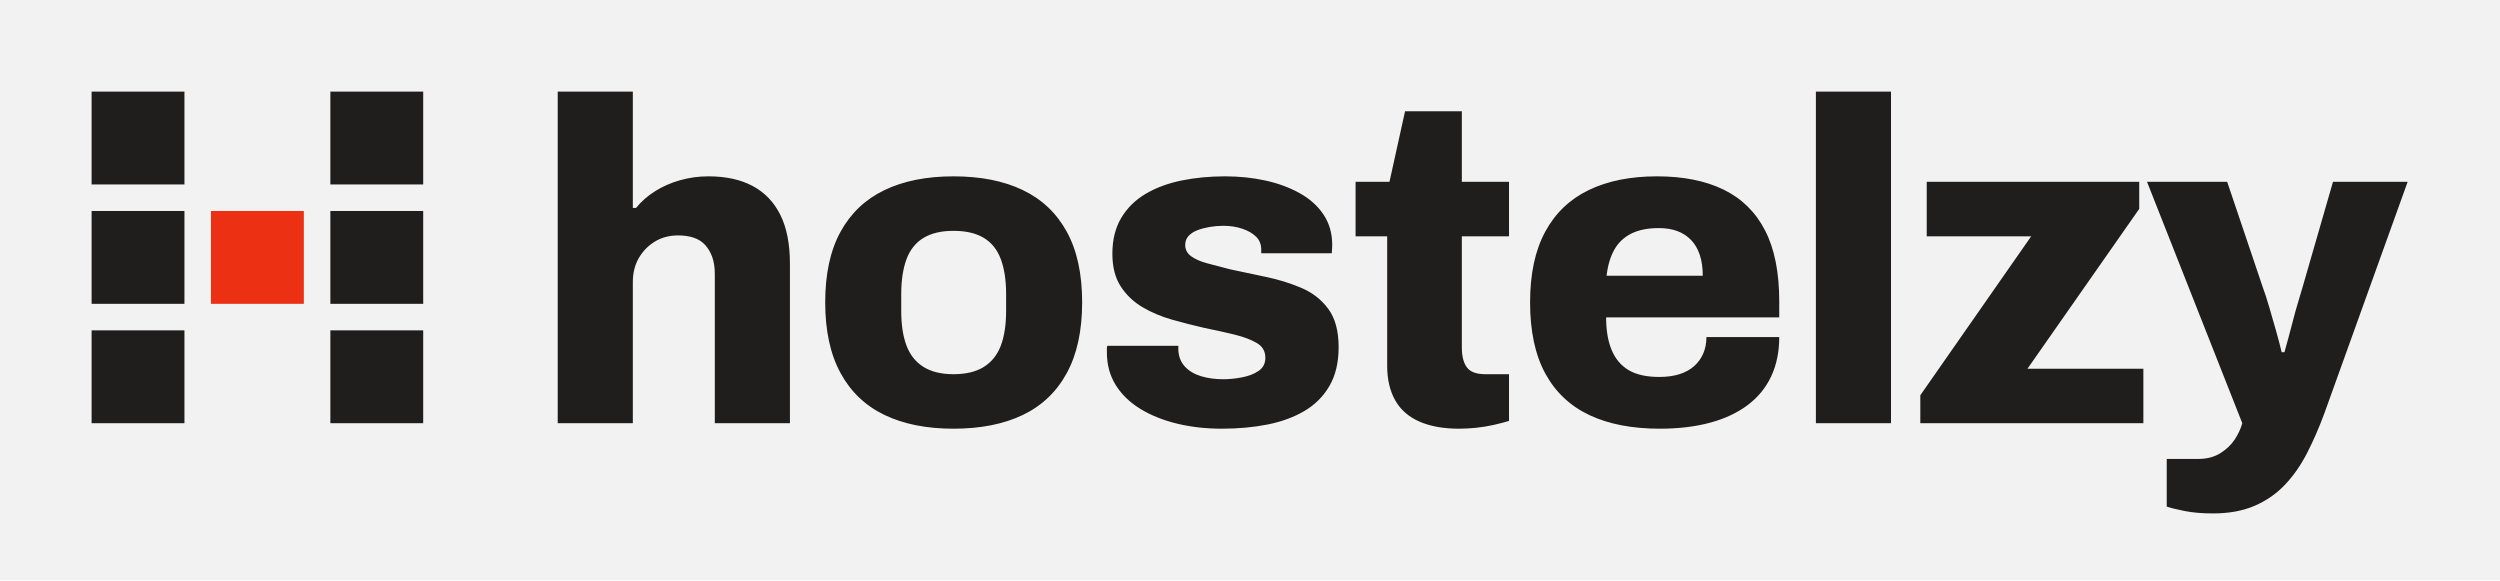
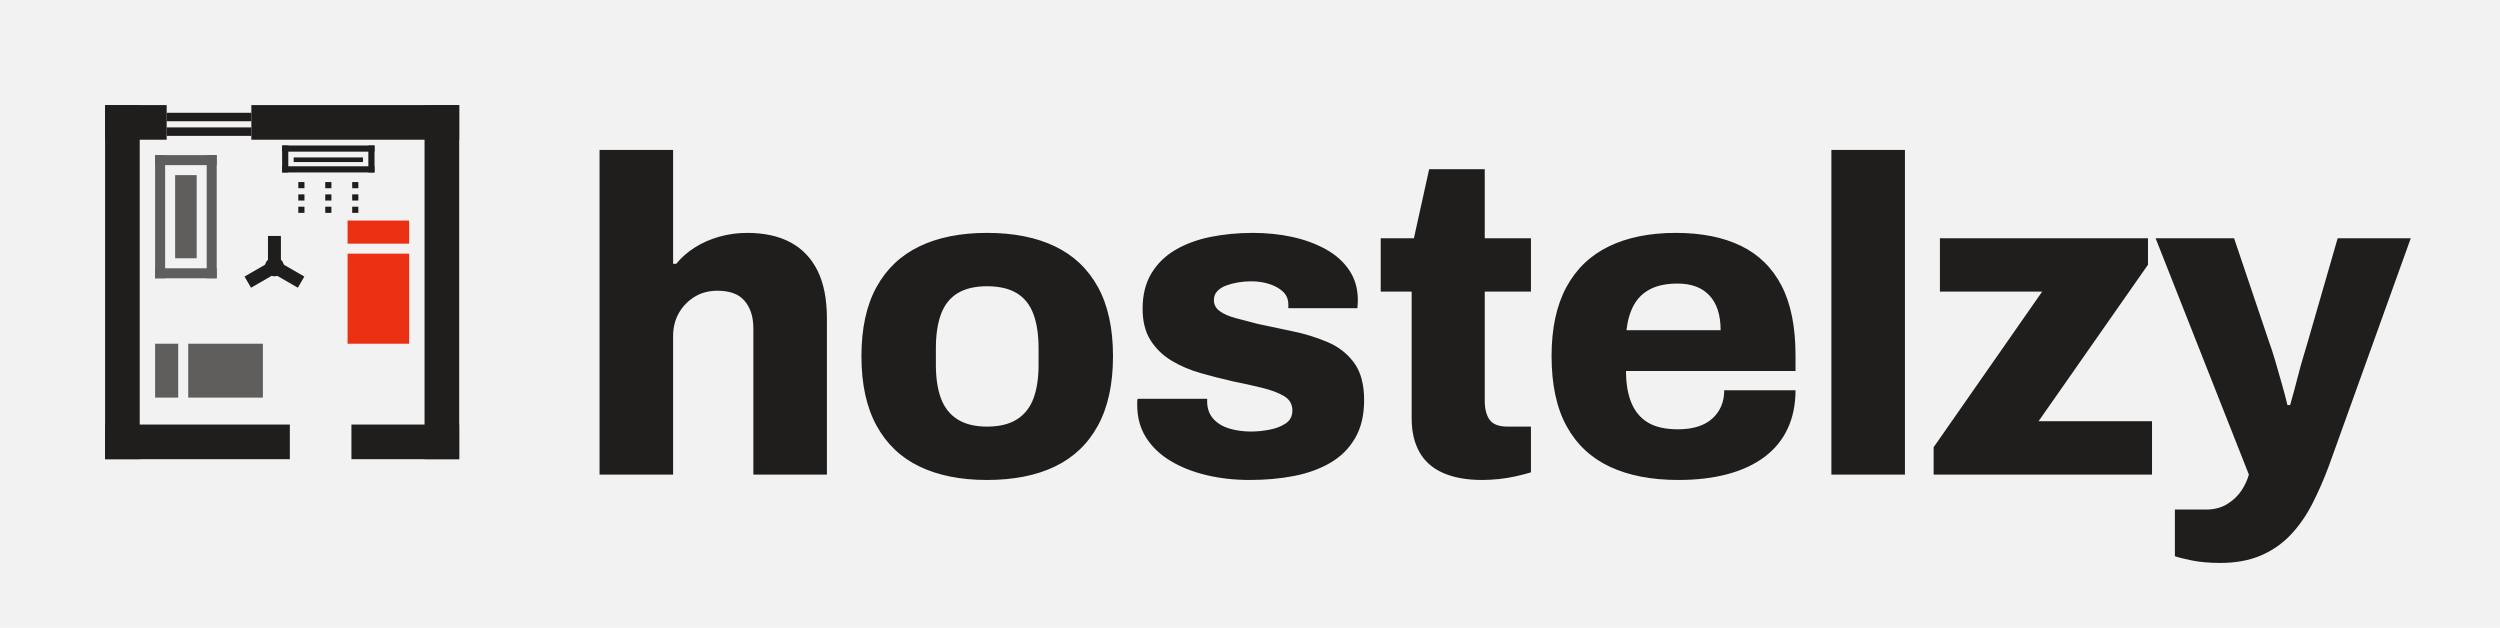
- <svg xmlns="http://www.w3.org/2000/svg" width="655" height="152" viewBox="0 0 655 152">
-   <rect width="655" height="152" fill="#F3F2F2" />
-   <rect x="24.000" y="24.000" width="24.326" height="24.326" fill="#201E1D" />
-   <rect x="24.000" y="55.277" width="24.326" height="24.326" fill="#201E1D" />
-   <rect x="24.000" y="86.554" width="24.326" height="24.326" fill="#201E1D" />
-   <rect x="86.554" y="24.000" width="24.326" height="24.326" fill="#201E1D" />
-   <rect x="86.554" y="55.277" width="24.326" height="24.326" fill="#201E1D" />
-   <rect x="86.554" y="86.554" width="24.326" height="24.326" fill="#201E1D" />
-   <rect x="55.277" y="55.277" width="24.326" height="24.326" fill="#EC3013" />
-   <path d="M146.122 110.88V24.0H165.802V54.48H166.642Q168.682 51.96 171.622 50.1Q174.562 48.24 178.162 47.22Q181.762 46.2 185.602 46.2Q192.442 46.2 197.182 48.72Q201.922 51.24 204.442 56.28Q206.962 61.32 206.962 69.12V110.88H187.282V71.88Q187.282 69.24 186.622 67.38Q185.962 65.52 184.762 64.2Q183.562 62.88 181.762 62.28Q179.962 61.68 177.682 61.68Q174.202 61.68 171.562 63.3Q168.922 64.92 167.362 67.62Q165.802 70.32 165.802 73.92V110.88ZM249.802 112.32Q239.242 112.32 231.742 108.72Q224.242 105.12 220.222 97.74Q216.202 90.36 216.202 79.2Q216.202 68.04 220.222 60.72Q224.242 53.4 231.742 49.8Q239.242 46.2 249.802 46.2Q260.482 46.2 267.982 49.8Q275.482 53.4 279.502 60.72Q283.522 68.04 283.522 79.2Q283.522 90.36 279.502 97.74Q275.482 105.12 267.982 108.72Q260.482 112.32 249.802 112.32ZM249.802 98.04Q254.722 98.04 257.782 96.12Q260.842 94.2 262.222 90.54Q263.602 86.88 263.602 81.48V77.04Q263.602 71.64 262.222 67.92Q260.842 64.2 257.782 62.34Q254.722 60.48 249.802 60.48Q245.002 60.48 241.942 62.34Q238.882 64.2 237.502 67.92Q236.122 71.64 236.122 77.04V81.48Q236.122 86.88 237.502 90.54Q238.882 94.2 241.942 96.12Q245.002 98.04 249.802 98.04ZM320.122 112.32Q313.882 112.32 308.422 111.0Q302.962 109.68 298.822 107.16Q294.682 104.64 292.342 100.92Q290.002 97.2 290.002 92.28Q290.002 91.8 290.002 91.38Q290.002 90.96 290.122 90.6H308.722Q308.722 90.84 308.722 91.14Q308.722 91.44 308.722 91.68Q308.842 94.32 310.462 96.06Q312.082 97.8 314.722 98.58Q317.362 99.36 320.482 99.36Q322.762 99.36 325.342 98.88Q327.922 98.4 329.722 97.2Q331.522 96.0 331.522 93.72Q331.522 91.2 329.302 89.88Q327.082 88.56 323.422 87.66Q319.762 86.76 315.562 85.92Q311.362 84.96 307.102 83.76Q302.842 82.56 299.302 80.46Q295.762 78.36 293.602 75.0Q291.442 71.64 291.442 66.48Q291.442 60.96 293.782 57.06Q296.122 53.16 300.202 50.76Q304.282 48.36 309.622 47.28Q314.962 46.2 320.962 46.2Q326.482 46.2 331.462 47.28Q336.442 48.36 340.462 50.58Q344.482 52.8 346.762 56.22Q349.042 59.64 349.042 64.2Q349.042 64.8 348.982 65.46Q348.922 66.12 348.922 66.36H330.442V65.4Q330.442 63.36 329.122 62.04Q327.802 60.72 325.522 59.94Q323.242 59.16 320.482 59.16Q318.682 59.16 316.942 59.46Q315.202 59.76 313.762 60.3Q312.322 60.84 311.422 61.8Q310.522 62.76 310.522 64.2Q310.522 66.0 312.082 67.14Q313.642 68.28 316.342 69.0Q319.042 69.72 322.282 70.56Q326.722 71.52 331.642 72.54Q336.562 73.56 340.942 75.42Q345.322 77.28 348.022 80.94Q350.722 84.6 350.722 90.96Q350.722 96.96 348.322 101.1Q345.922 105.24 341.722 107.7Q337.522 110.16 332.002 111.24Q326.482 112.32 320.122 112.32ZM382.282 112.32Q376.162 112.32 371.902 110.46Q367.642 108.6 365.542 104.88Q363.442 101.16 363.442 95.88V61.92H355.162V47.64H364.042L368.122 29.16H383.002V47.64H395.362V61.92H383.002V91.08Q383.002 94.44 384.322 96.24Q385.642 98.04 389.122 98.04H395.362V110.28Q393.802 110.76 391.462 111.3Q389.122 111.84 386.722 112.08Q384.322 112.32 382.282 112.32ZM434.842 112.32Q424.042 112.32 416.482 108.78Q408.922 105.24 404.902 97.92Q400.882 90.6 400.882 79.2Q400.882 68.04 404.842 60.72Q408.802 53.4 416.242 49.8Q423.682 46.2 434.122 46.2Q444.442 46.2 451.582 49.68Q458.722 53.16 462.442 60.36Q466.162 67.56 466.162 78.96V83.16H420.802Q420.802 88.2 422.242 91.68Q423.682 95.16 426.682 96.96Q429.682 98.76 434.722 98.76Q437.722 98.76 440.002 98.04Q442.282 97.32 443.842 95.94Q445.402 94.56 446.242 92.64Q447.082 90.72 447.082 88.32H466.162Q466.162 94.08 464.062 98.58Q461.962 103.08 457.882 106.14Q453.802 109.2 447.982 110.76Q442.162 112.32 434.842 112.32ZM420.922 72.24H446.122Q446.122 69.12 445.342 66.78Q444.562 64.44 443.062 62.88Q441.562 61.32 439.462 60.54Q437.362 59.76 434.602 59.76Q430.282 59.76 427.402 61.2Q424.522 62.64 422.962 65.4Q421.402 68.16 420.922 72.24ZM475.762 110.88V24.0H495.442V110.88ZM503.122 110.88V103.56L532.162 61.92H504.802V47.64H560.482V54.72L531.202 96.6H561.562V110.88ZM579.802 134.52Q575.482 134.52 572.242 133.86Q569.002 133.2 567.682 132.72V120.24H575.962Q579.322 120.24 581.722 118.74Q584.122 117.24 585.502 115.14Q586.882 113.04 587.482 110.88L562.522 47.64H583.522L592.882 75.36Q593.602 77.28 594.502 80.34Q595.402 83.4 596.302 86.58Q597.202 89.76 597.802 92.28H598.522Q599.002 90.6 599.602 88.38Q600.202 86.16 600.802 83.82Q601.402 81.48 602.062 79.32Q602.722 77.16 603.202 75.48L611.242 47.64H630.802L608.962 108.36Q606.922 113.88 604.462 118.68Q602.002 123.48 598.642 127.02Q595.282 130.56 590.662 132.54Q586.042 134.52 579.802 134.52Z" fill="#201E1D" />
+ <svg xmlns="http://www.w3.org/2000/svg" width="669" height="168" viewBox="0 0 669 168">
+   <rect width="669" height="168" fill="#F3F2F2" />
+   <g transform="translate(24.000 24.000)">
+     <rect x="4.120" y="4.120" width="16.480" height="9.270" fill="#201E1D" />
+     <rect x="43.260" y="4.120" width="55.620" height="9.270" fill="#201E1D" />
+     <rect x="4.120" y="4.120" width="9.270" height="94.760" fill="#201E1D" />
+     <rect x="89.610" y="4.120" width="9.270" height="94.760" fill="#201E1D" />
+     <rect x="4.120" y="89.610" width="49.440" height="9.270" fill="#201E1D" />
+     <rect x="70.040" y="89.610" width="28.840" height="9.270" fill="#201E1D" />
+     <rect x="20.600" y="6.180" width="22.660" height="2.266" fill="#201E1D" />
+     <rect x="20.600" y="10.094" width="22.660" height="2.266" fill="#201E1D" />
+     <rect x="51.500" y="14.935" width="24.720" height="1.648" fill="#201E1D" />
+     <rect x="51.500" y="20.497" width="24.720" height="1.648" fill="#201E1D" />
+     <rect x="51.500" y="14.935" width="1.648" height="7.210" fill="#201E1D" />
+     <rect x="74.572" y="14.935" width="1.648" height="7.210" fill="#201E1D" />
+     <rect x="54.590" y="18.128" width="18.540" height="1.236" fill="#201E1D" />
+     <rect x="55.826" y="24.720" width="1.648" height="1.648" fill="#201E1D" />
+     <rect x="55.826" y="28.016" width="1.648" height="1.648" fill="#201E1D" />
+     <rect x="55.826" y="31.312" width="1.648" height="1.648" fill="#201E1D" />
+     <rect x="63.036" y="24.720" width="1.648" height="1.648" fill="#201E1D" />
+     <rect x="63.036" y="28.016" width="1.648" height="1.648" fill="#201E1D" />
+     <rect x="63.036" y="31.312" width="1.648" height="1.648" fill="#201E1D" />
+     <rect x="70.246" y="24.720" width="1.648" height="1.648" fill="#201E1D" />
+     <rect x="70.246" y="28.016" width="1.648" height="1.648" fill="#201E1D" />
+     <rect x="70.246" y="31.312" width="1.648" height="1.648" fill="#201E1D" />
+     <rect x="17.510" y="17.510" width="16.480" height="2.678" fill="#605D5D" />
+     <rect x="17.510" y="47.792" width="16.480" height="2.678" fill="#605D5D" />
+     <rect x="17.510" y="17.510" width="2.678" height="32.960" fill="#605D5D" />
+     <rect x="31.312" y="17.510" width="2.678" height="32.960" fill="#605D5D" />
+     <rect x="22.866" y="22.866" width="5.768" height="22.248" fill="#605D5D" />
+     <rect x="17.510" y="67.980" width="6.180" height="14.420" fill="#605D5D" />
+     <rect x="26.368" y="67.980" width="19.982" height="14.420" fill="#605D5D" />
+     <rect x="69.010" y="35.020" width="16.480" height="6.180" fill="#EC3013" />
+     <rect x="69.010" y="43.878" width="16.480" height="24.102" fill="#EC3013" />
+     <rect x="47.710" y="39.140" width="3.461" height="8.240" fill="#201E1D" transform="rotate(0 49.440 47.380)" />
+     <rect x="47.710" y="39.140" width="3.461" height="8.240" fill="#201E1D" transform="rotate(120 49.440 47.380)" />
+     <rect x="47.710" y="39.140" width="3.461" height="8.240" fill="#201E1D" transform="rotate(240 49.440 47.380)" />
+     <circle cx="49.440" cy="47.380" r="2.554" fill="#201E1D" />
+   </g>
+   <path d="M160.44 127.0V40.12H180.12V70.6H180.96Q183.0 68.08 185.94 66.22Q188.88 64.36 192.48 63.34Q196.08 62.32 199.92 62.32Q206.76 62.32 211.5 64.84Q216.24 67.36 218.76 72.4Q221.28 77.44 221.28 85.24V127.0H201.6V88.0Q201.6 85.36 200.94 83.5Q200.28 81.64 199.08 80.32Q197.88 79.0 196.08 78.4Q194.28 77.8 192.0 77.8Q188.52 77.8 185.88 79.42Q183.24 81.04 181.68 83.74Q180.12 86.44 180.12 90.04V127.0ZM264.12 128.44Q253.56 128.44 246.06 124.84Q238.56 121.24 234.54 113.86Q230.52 106.48 230.52 95.32Q230.52 84.16 234.54 76.84Q238.56 69.52 246.06 65.92Q253.56 62.32 264.12 62.32Q274.8 62.32 282.3 65.92Q289.8 69.52 293.82 76.84Q297.84 84.16 297.84 95.32Q297.84 106.48 293.82 113.86Q289.8 121.24 282.3 124.84Q274.8 128.44 264.12 128.44ZM264.12 114.16Q269.04 114.16 272.1 112.24Q275.16 110.32 276.54 106.66Q277.92 103.0 277.92 97.6V93.16Q277.92 87.76 276.54 84.04Q275.16 80.32 272.1 78.46Q269.04 76.6 264.12 76.6Q259.32 76.6 256.26 78.46Q253.2 80.32 251.82 84.04Q250.44 87.76 250.44 93.16V97.6Q250.44 103.0 251.82 106.66Q253.2 110.32 256.26 112.24Q259.32 114.16 264.12 114.16ZM334.44 128.44Q328.2 128.44 322.74 127.12Q317.28 125.8 313.14 123.28Q309.0 120.76 306.66 117.04Q304.32 113.32 304.32 108.4Q304.32 107.92 304.32 107.5Q304.32 107.08 304.44 106.72H323.04Q323.04 106.96 323.04 107.26Q323.04 107.56 323.04 107.8Q323.16 110.44 324.78 112.18Q326.4 113.92 329.04 114.7Q331.68 115.48 334.8 115.48Q337.08 115.48 339.66 115.0Q342.24 114.52 344.04 113.32Q345.84 112.12 345.84 109.84Q345.84 107.32 343.62 106.0Q341.4 104.68 337.74 103.78Q334.08 102.88 329.88 102.04Q325.68 101.08 321.42 99.88Q317.16 98.68 313.62 96.58Q310.08 94.48 307.92 91.12Q305.76 87.76 305.76 82.6Q305.76 77.08 308.1 73.18Q310.44 69.28 314.52 66.88Q318.6 64.48 323.94 63.4Q329.28 62.32 335.28 62.32Q340.8 62.32 345.78 63.4Q350.76 64.48 354.78 66.7Q358.8 68.92 361.08 72.34Q363.36 75.76 363.36 80.32Q363.36 80.92 363.3 81.58Q363.24 82.24 363.24 82.48H344.76V81.52Q344.76 79.48 343.44 78.16Q342.12 76.84 339.84 76.06Q337.56 75.28 334.8 75.28Q333.0 75.28 331.26 75.58Q329.52 75.88 328.08 76.42Q326.64 76.96 325.74 77.92Q324.84 78.88 324.84 80.32Q324.84 82.12 326.4 83.26Q327.96 84.4 330.66 85.12Q333.36 85.84 336.6 86.68Q341.04 87.64 345.96 88.66Q350.88 89.68 355.26 91.54Q359.64 93.4 362.34 97.06Q365.04 100.72 365.04 107.08Q365.04 113.08 362.64 117.22Q360.24 121.36 356.04 123.82Q351.84 126.28 346.32 127.36Q340.8 128.44 334.44 128.44ZM396.6 128.44Q390.48 128.44 386.22 126.58Q381.96 124.72 379.86 121.0Q377.76 117.28 377.76 112.0V78.04H369.48V63.76H378.36L382.44 45.28H397.32V63.76H409.68V78.04H397.32V107.2Q397.32 110.56 398.64 112.36Q399.96 114.16 403.44 114.16H409.68V126.4Q408.12 126.88 405.78 127.42Q403.44 127.96 401.04 128.2Q398.64 128.44 396.6 128.44ZM449.16 128.44Q438.36 128.44 430.8 124.9Q423.24 121.36 419.22 114.04Q415.2 106.72 415.2 95.32Q415.2 84.16 419.16 76.84Q423.12 69.52 430.56 65.92Q438.0 62.32 448.44 62.32Q458.76 62.32 465.9 65.8Q473.04 69.28 476.76 76.48Q480.48 83.68 480.48 95.08V99.28H435.12Q435.12 104.32 436.56 107.8Q438.0 111.28 441.0 113.08Q444.0 114.88 449.04 114.88Q452.04 114.88 454.32 114.16Q456.6 113.44 458.16 112.06Q459.72 110.68 460.56 108.76Q461.4 106.84 461.4 104.44H480.48Q480.48 110.2 478.38 114.7Q476.28 119.2 472.2 122.26Q468.12 125.32 462.3 126.88Q456.48 128.44 449.16 128.44ZM435.24 88.36H460.44Q460.44 85.24 459.66 82.9Q458.88 80.56 457.38 79.0Q455.88 77.44 453.78 76.66Q451.68 75.88 448.92 75.88Q444.6 75.88 441.72 77.32Q438.84 78.76 437.28 81.52Q435.72 84.28 435.24 88.36ZM490.08 127.0V40.12H509.76V127.0ZM517.44 127.0V119.68L546.48 78.04H519.12V63.76H574.8V70.84L545.52 112.72H575.88V127.0ZM594.12 150.64Q589.8 150.64 586.56 149.98Q583.32 149.32 582 148.84V136.36H590.28Q593.64 136.36 596.04 134.86Q598.44 133.36 599.82 131.26Q601.2 129.16 601.8 127.0L576.84 63.76H597.84L607.2 91.48Q607.92 93.4 608.82 96.46Q609.72 99.52 610.62 102.7Q611.52 105.88 612.12 108.4H612.84Q613.32 106.72 613.92 104.5Q614.52 102.28 615.12 99.94Q615.72 97.6 616.38 95.44Q617.04 93.28 617.52 91.6L625.56 63.76H645.12L623.28 124.48Q621.24 130.0 618.78 134.8Q616.32 139.6 612.96 143.14Q609.6 146.68 604.98 148.66Q600.36 150.64 594.12 150.64Z" fill="#201E1D" />
</svg>
